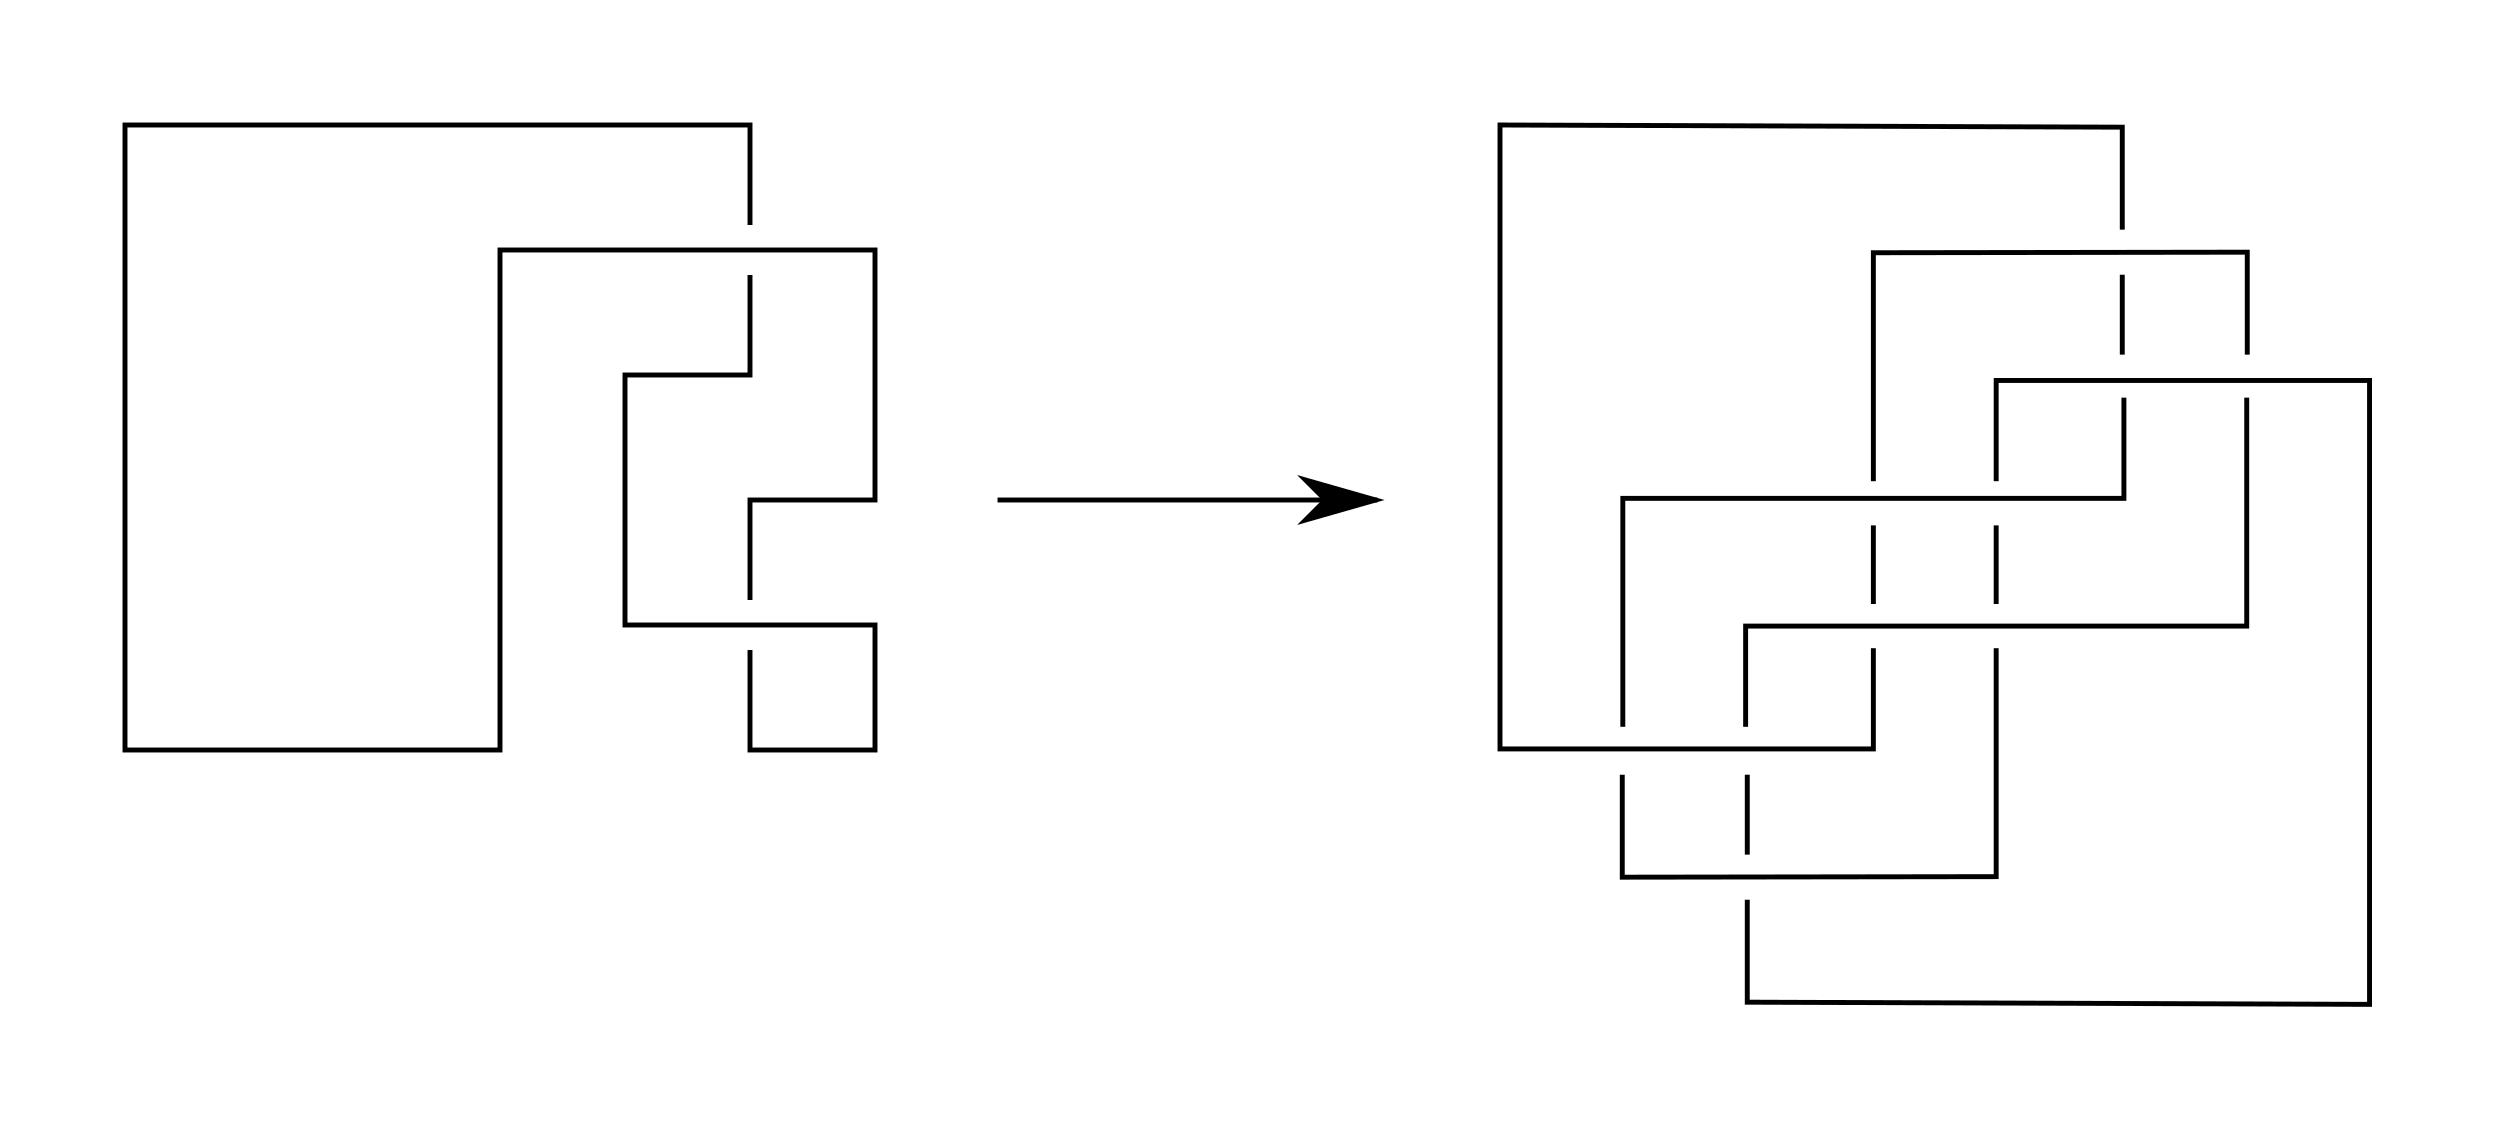
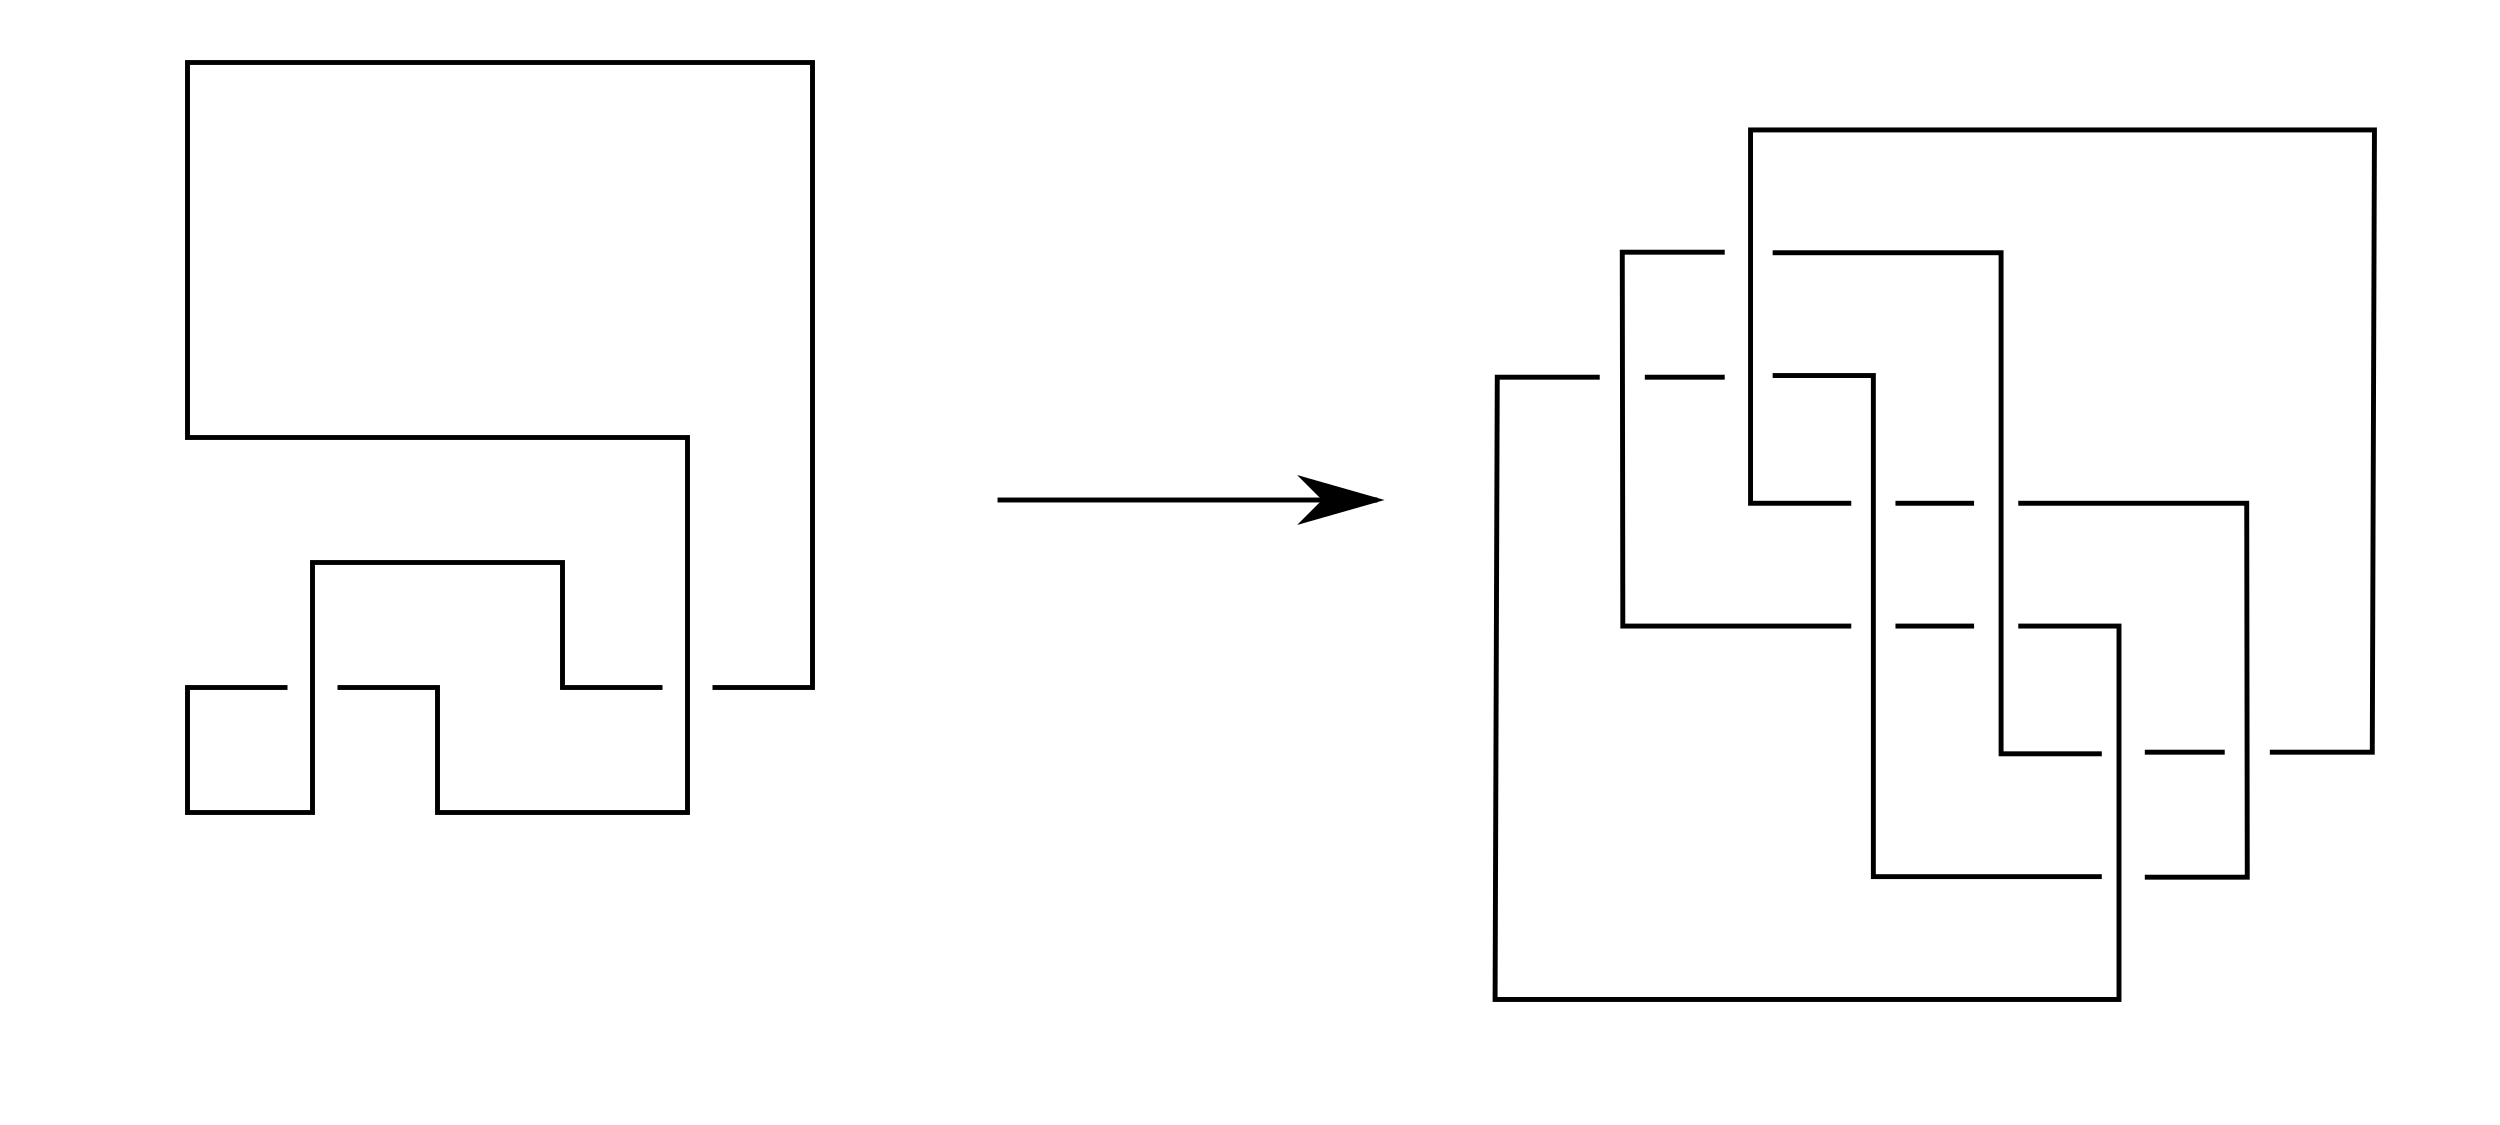
<svg xmlns="http://www.w3.org/2000/svg" width="20in" height="9in" version="1.1" viewBox="0 0 508.889 229" id="svg1029">
  <defs id="defs1033">
    <marker style="overflow:visible;" id="Arrow2Lend" refX="0.0" refY="0.0" orient="auto">
      <path transform="scale(1.1) rotate(180) translate(1,0)" d="M 8.719,4.034 L -2.207,0.016 L 8.719,-4.002 C 6.973,-1.63 6.983,1.616 8.719,4.034 z " style="fill-rule:evenodd;stroke-width:0.625;stroke-linejoin:round;stroke:#000000;stroke-opacity:1;fill:#000000;fill-opacity:1" id="path868" />
    </marker>
    <marker style="overflow:visible;" id="Arrow1Lend" refX="0.0" refY="0.0" orient="auto">
      <path transform="scale(0.8) rotate(180) translate(12.5,0)" style="fill-rule:evenodd;stroke:#000000;stroke-width:1pt;stroke-opacity:1;fill:#000000;fill-opacity:1" d="M 0.0,0.0 L 5.0,-5.0 L -12.5,0.0 L 5.0,5.0 L 0.0,0.0 z " id="path850" />
    </marker>
  </defs>
-   <g fill="none" stroke="#000000" stroke-linecap="square" stroke-miterlimit="5" id="g1027" style="stroke-width:1.002;stroke-linecap:square;stroke-miterlimit:4.333;stroke-dasharray:none" transform="translate(279.3333,0.4444445)">
-     <path d="M 152.667,45.8 V 25.444 L 26,25 v 127 h 76 v -20" id="path1011" style="stroke-width:1.002;stroke-linecap:square;stroke-miterlimit:4.333;stroke-dasharray:none" />
-     <path d="M 102,122 V 107" id="path1013" style="stroke-width:1.002;stroke-linecap:square;stroke-miterlimit:4.333;stroke-dasharray:none" />
-     <path d="M 102,97 V 51 l 76.111,-0.111 v 20.356" id="path1015" style="stroke-width:1.002;stroke-linecap:square;stroke-miterlimit:4.333;stroke-dasharray:none" />
-     <path d="m 153,81 v 20 H 51 v 46" id="path1017" style="stroke-width:1.002;stroke-linecap:square;stroke-miterlimit:4.333;stroke-dasharray:none" />
-     <path d="m 76.333,183.2 v 20.356 L 203,204 V 77 h -76 v 20" id="path1019" style="stroke-width:1.002;stroke-linecap:square;stroke-miterlimit:4.333;stroke-dasharray:none" />
-     <path d="M 76,147 V 127 H 178 V 81" id="path1021" style="stroke-width:1.002;stroke-linecap:square;stroke-miterlimit:4.333;stroke-dasharray:none" />
-     <path d="m 127,107 v 15" id="path1023" style="stroke-width:1.002;stroke-linecap:square;stroke-miterlimit:4.333;stroke-dasharray:none" />
-     <path d="m 127,132 v 46 l -76.111,0.111 v -20.356" id="path1025" style="stroke-width:1.002;stroke-linecap:square;stroke-miterlimit:4.333;stroke-dasharray:none" />
+   <g id="g40" transform="rotate(90,393.8333,114.9444)">
+     <g fill="none" stroke="#000000" stroke-linecap="square" stroke-miterlimit="5" id="g1027" style="stroke-width:1.002;stroke-linecap:square;stroke-miterlimit:4.333;stroke-dasharray:none" transform="translate(279.3333,0.4444445)">
+       <path d="M 152.667,45.8 V 25.444 L 26,25 v 127 h 76 v -20" id="path1011" style="stroke-width:1.002;stroke-linecap:square;stroke-miterlimit:4.333;stroke-dasharray:none" />
+       <path d="M 102,122 V 107" id="path1013" style="stroke-width:1.002;stroke-linecap:square;stroke-miterlimit:4.333;stroke-dasharray:none" />
+       <path d="M 102,97 V 51 l 76.111,-0.111 v 20.356" id="path1015" style="stroke-width:1.002;stroke-linecap:square;stroke-miterlimit:4.333;stroke-dasharray:none" />
+       <path d="m 153,81 v 20 H 51 v 46" id="path1017" style="stroke-width:1.002;stroke-linecap:square;stroke-miterlimit:4.333;stroke-dasharray:none" />
+       <path d="m 76.333,183.2 v 20.356 L 203,204 V 77 h -76 v 20" id="path1019" style="stroke-width:1.002;stroke-linecap:square;stroke-miterlimit:4.333;stroke-dasharray:none" />
+       <path d="M 76,147 V 127 H 178 V 81" id="path1021" style="stroke-width:1.002;stroke-linecap:square;stroke-miterlimit:4.333;stroke-dasharray:none" />
+       <path d="m 127,107 v 15" id="path1023" style="stroke-width:1.002;stroke-linecap:square;stroke-miterlimit:4.333;stroke-dasharray:none" />
+       <path d="m 127,132 v 46 l -76.111,0.111 v -20.356" id="path1025" style="stroke-width:1.002;stroke-linecap:square;stroke-miterlimit:4.333;stroke-dasharray:none" />
+     </g>
+     <path style="fill:none;stroke:#000000;stroke-width:1.002;stroke-linecap:square;stroke-linejoin:miter;stroke-miterlimit:4.333;stroke-dasharray:none;stroke-opacity:1" d="M 432,56.422 V 71.689" id="path1039" />
+     <path style="fill:none;stroke:#000000;stroke-width:1.002;stroke-linecap:square;stroke-linejoin:miter;stroke-miterlimit:4.333;stroke-dasharray:none;stroke-opacity:1" d="M 355.667,173.467 V 158.2" id="path1664" />
  </g>
-   <path style="fill:none;stroke:#000000;stroke-width:1.002;stroke-linecap:square;stroke-linejoin:miter;stroke-miterlimit:4.333;stroke-dasharray:none;stroke-opacity:1" d="M 432,56.422 V 71.689" id="path1039" />
-   <path style="fill:none;stroke:#000000;stroke-width:1.002;stroke-linecap:square;stroke-linejoin:miter;stroke-miterlimit:4.333;stroke-dasharray:none;stroke-opacity:1" d="M 355.667,173.467 V 158.2" id="path1664" />
-   <path style="fill:none;stroke:#000000;stroke-width:1.002;stroke-linecap:butt;stroke-linejoin:miter;stroke-opacity:1;stroke-miterlimit:4;stroke-dasharray:none" d="m 152.667,122.133 v -20.356 h 25.444 V 50.889 H 101.778 V 152.667 H 25.444 l 0,-127.222 H 152.667 l 0,20.356" id="path18" />
-   <path style="fill:none;stroke:#000000;stroke-width:1.002;stroke-linecap:butt;stroke-linejoin:miter;stroke-opacity:1;stroke-miterlimit:4;stroke-dasharray:none" d="m 152.667,132.311 v 20.356 h 25.444 V 127.222 H 127.222 V 76.333 h 25.444 V 55.978" id="path20" />
+   <g id="g27" transform="rotate(90,101.7778,89.05556)">
+     <path style="fill:none;stroke:#000000;stroke-width:1.002;stroke-linecap:butt;stroke-linejoin:miter;stroke-miterlimit:4;stroke-dasharray:none;stroke-opacity:1" d="m 152.667,122.133 v -20.356 h 25.444 V 50.889 H 101.778 V 152.667 H 25.444 V 25.444 H 152.667 V 45.8" id="path18" />
+     <path style="fill:none;stroke:#000000;stroke-width:1.002;stroke-linecap:butt;stroke-linejoin:miter;stroke-miterlimit:4;stroke-dasharray:none;stroke-opacity:1" d="m 152.667,132.311 v 20.356 h 25.444 V 127.222 H 127.222 V 76.333 h 25.444 V 55.978" id="path20" />
+   </g>
  <path style="font-variation-settings:normal;opacity:1;vector-effect:none;fill:none;fill-opacity:1;stroke:#000000;stroke-width:1.002;stroke-linecap:square;stroke-linejoin:miter;stroke-miterlimit:4.333;stroke-dasharray:none;stroke-dashoffset:0;stroke-opacity:1;stop-color:#000000;stop-opacity:1;marker-end:url(#Arrow1Lend)" d="m 203.556,101.778 h 76.333" id="path845" />
</svg>
